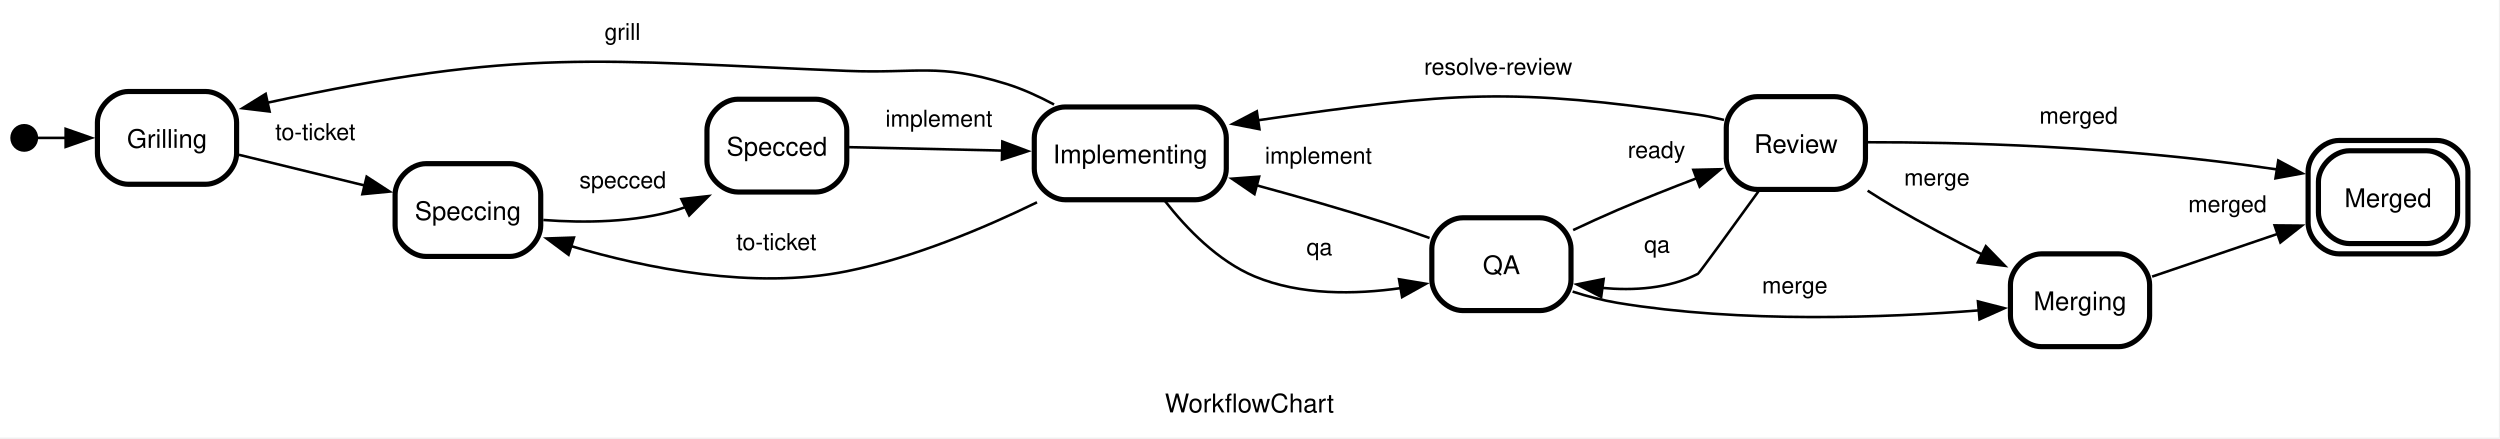
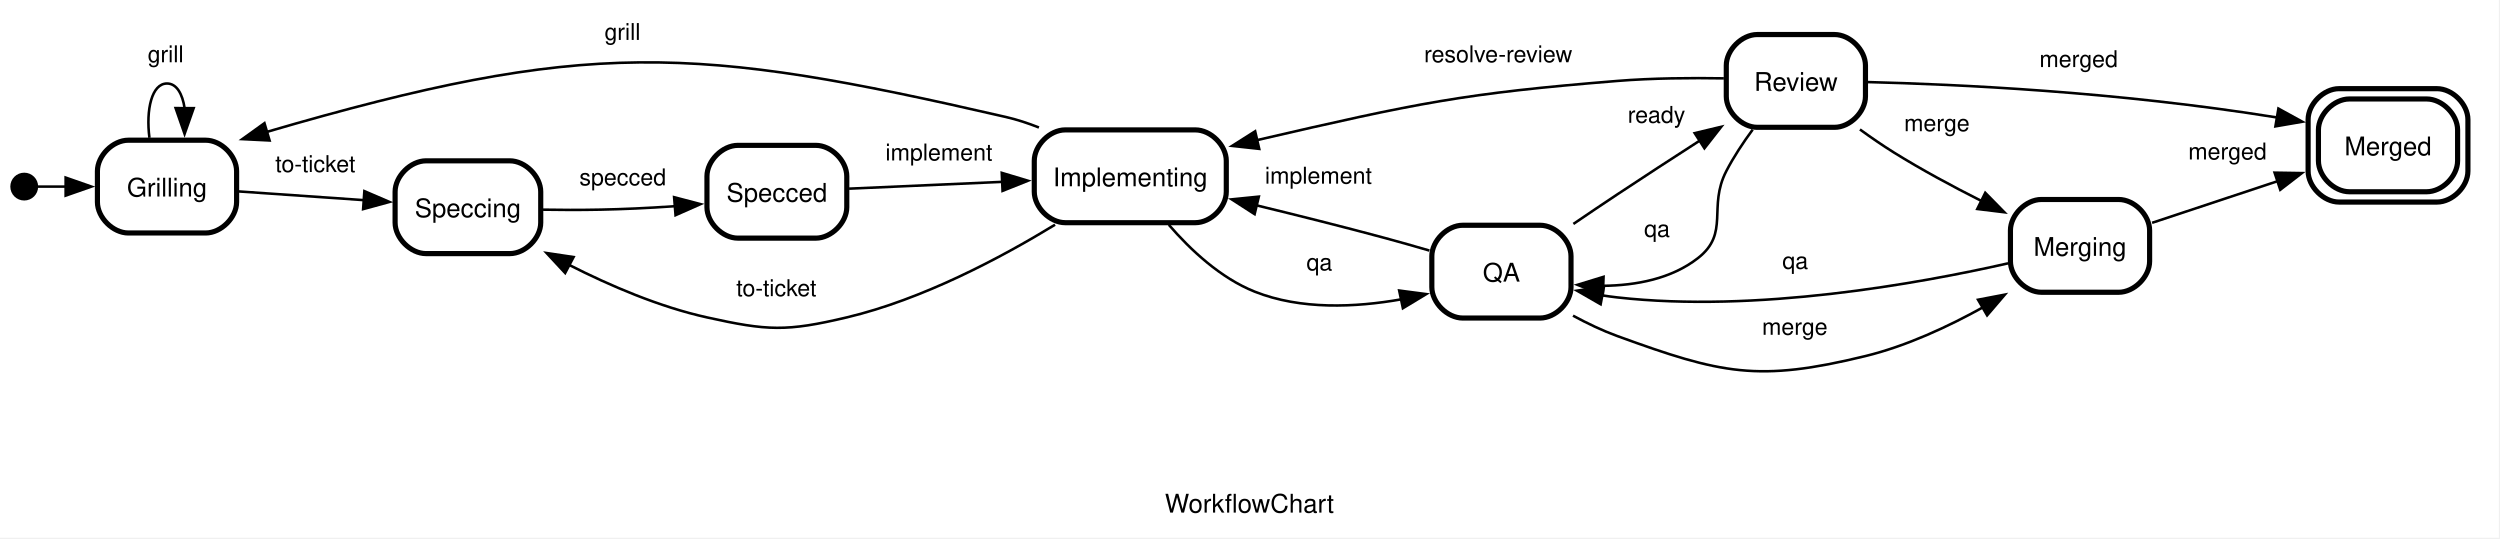
- <svg xmlns="http://www.w3.org/2000/svg" width="970pt" height="170pt" viewBox="0.00 0.00 970.00 170.00">
-   <g id="graph0" class="graph" transform="scale(1 1) rotate(0) translate(4 165.75)">
-     <polygon fill="white" stroke="none" points="-4,4 -4,-165.75 965.55,-165.75 965.55,4 -4,4" />
+ <svg xmlns="http://www.w3.org/2000/svg" width="970pt" height="209pt" viewBox="0.00 0.00 970.00 209.00">
+   <g id="graph0" class="graph" transform="scale(1 1) rotate(0) translate(4 204.65)">
+     <polygon fill="white" stroke="none" points="-4,4 -4,-204.65 965.55,-204.65 965.55,4 -4,4" />
    <text xml:space="preserve" text-anchor="middle" x="480.77" y="-5.75" font-family="Helvetica,sans-Serif" font-size="10.00">WorkflowChart</text>
    <g id="clust2" class="cluster">
</g>
    <g id="node1" class="node">
-       <ellipse fill="black" stroke="black" stroke-width="0" cx="5.4" cy="-112.25" rx="5.4" ry="5.4" />
+       <ellipse fill="black" stroke="black" stroke-width="0" cx="5.4" cy="-132.25" rx="5.4" ry="5.4" />
    </g>
    <g id="node2" class="node">
-       <path fill="white" stroke="black" stroke-width="2" d="M75.8,-130.25C75.8,-130.25 45.8,-130.25 45.8,-130.25 39.8,-130.25 33.8,-124.25 33.8,-118.25 33.8,-118.25 33.8,-106.25 33.8,-106.25 33.8,-100.25 39.8,-94.25 45.8,-94.25 45.8,-94.25 75.8,-94.25 75.8,-94.25 81.8,-94.25 87.8,-100.25 87.8,-106.25 87.8,-106.25 87.8,-118.25 87.8,-118.25 87.8,-124.25 81.8,-130.25 75.8,-130.25" />
-       <text xml:space="preserve" text-anchor="middle" x="60.8" y="-108.38" font-family="Helvetica,sans-Serif" font-size="10.00">Grilling</text>
+       <path fill="white" stroke="black" stroke-width="2" d="M75.8,-150.25C75.8,-150.25 45.8,-150.25 45.8,-150.25 39.8,-150.25 33.8,-144.25 33.8,-138.25 33.8,-138.25 33.8,-126.25 33.8,-126.25 33.8,-120.25 39.8,-114.25 45.8,-114.25 45.8,-114.25 75.8,-114.25 75.8,-114.25 81.8,-114.25 87.8,-120.25 87.8,-126.25 87.8,-126.25 87.8,-138.25 87.8,-138.25 87.8,-144.25 81.8,-150.25 75.8,-150.25" />
+       <text xml:space="preserve" text-anchor="middle" x="60.8" y="-128.38" font-family="Helvetica,sans-Serif" font-size="10.00">Grilling</text>
    </g>
    <g id="edge1" class="edge">
-       <path fill="none" stroke="black" d="M10.59,-112.25C13.31,-112.25 17.14,-112.25 21.49,-112.25" />
-       <polygon fill="black" stroke="black" points="21.47,-115.75 31.47,-112.25 21.47,-108.75 21.47,-115.75" />
+       <path fill="none" stroke="black" d="M10.59,-132.25C13.31,-132.25 17.14,-132.25 21.49,-132.25" />
+       <polygon fill="black" stroke="black" points="21.47,-135.75 31.47,-132.25 21.47,-128.75 21.47,-135.75" />
+     </g>
+     <g id="edge2" class="edge">
+       <path fill="none" stroke="black" d="M53.98,-151.18C52.59,-162.09 54.86,-172.25 60.8,-172.25 64.51,-172.25 66.79,-168.28 67.64,-162.64" />
+       <polygon fill="black" stroke="black" points="71.14,-162.69 67.62,-152.69 64.14,-162.7 71.14,-162.69" />
+       <text xml:space="preserve" text-anchor="start" x="53.3" y="-180.5" font-family="Helvetica,sans-Serif" font-size="9.00">grill</text>
    </g>
    <g id="node3" class="node">
-       <path fill="white" stroke="black" stroke-width="2" d="M193.8,-102.25C193.8,-102.25 161.3,-102.25 161.3,-102.25 155.3,-102.25 149.3,-96.25 149.3,-90.25 149.3,-90.25 149.3,-78.25 149.3,-78.25 149.3,-72.25 155.3,-66.25 161.3,-66.25 161.3,-66.25 193.8,-66.25 193.8,-66.25 199.8,-66.25 205.8,-72.25 205.8,-78.25 205.8,-78.25 205.8,-90.25 205.8,-90.25 205.8,-96.25 199.8,-102.25 193.8,-102.25" />
-       <text xml:space="preserve" text-anchor="middle" x="177.55" y="-80.38" font-family="Helvetica,sans-Serif" font-size="10.00">Speccing</text>
+       <path fill="white" stroke="black" stroke-width="2" d="M193.8,-142.25C193.8,-142.25 161.3,-142.25 161.3,-142.25 155.3,-142.25 149.3,-136.25 149.3,-130.25 149.3,-130.25 149.3,-118.25 149.3,-118.25 149.3,-112.25 155.3,-106.25 161.3,-106.25 161.3,-106.25 193.8,-106.25 193.8,-106.25 199.8,-106.25 205.8,-112.25 205.8,-118.25 205.8,-118.25 205.8,-130.25 205.8,-130.25 205.8,-136.25 199.8,-142.25 193.8,-142.25" />
+       <text xml:space="preserve" text-anchor="middle" x="177.55" y="-120.38" font-family="Helvetica,sans-Serif" font-size="10.00">Speccing</text>
    </g>
-     <g id="edge2" class="edge">
-       <path fill="none" stroke="black" d="M88.7,-105.69C103.34,-102.11 121.71,-97.63 137.86,-93.69" />
-       <polygon fill="black" stroke="black" points="138.26,-97.2 147.15,-91.42 136.6,-90.4 138.26,-97.2" />
-       <text xml:space="preserve" text-anchor="start" x="102.8" y="-111.44" font-family="Helvetica,sans-Serif" font-size="9.00">to-ticket</text>
+     <g id="edge3" class="edge">
+       <path fill="none" stroke="black" d="M88.7,-130.37C103.2,-129.36 121.36,-128.1 137.4,-126.98" />
+       <polygon fill="black" stroke="black" points="137.37,-130.49 147.11,-126.3 136.89,-123.51 137.37,-130.49" />
+       <text xml:space="preserve" text-anchor="start" x="102.8" y="-137.91" font-family="Helvetica,sans-Serif" font-size="9.00">to-ticket</text>
    </g>
    <g id="node4" class="node">
-       <path fill="white" stroke="black" stroke-width="2" d="M312.55,-127.25C312.55,-127.25 282.3,-127.25 282.3,-127.25 276.3,-127.25 270.3,-121.25 270.3,-115.25 270.3,-115.25 270.3,-103.25 270.3,-103.25 270.3,-97.25 276.3,-91.25 282.3,-91.25 282.3,-91.25 312.55,-91.25 312.55,-91.25 318.55,-91.25 324.55,-97.25 324.55,-103.25 324.55,-103.25 324.55,-115.25 324.55,-115.25 324.55,-121.25 318.55,-127.25 312.55,-127.25" />
-       <text xml:space="preserve" text-anchor="middle" x="297.42" y="-105.38" font-family="Helvetica,sans-Serif" font-size="10.00">Specced</text>
+       <path fill="white" stroke="black" stroke-width="2" d="M312.55,-148.25C312.55,-148.25 282.3,-148.25 282.3,-148.25 276.3,-148.25 270.3,-142.25 270.3,-136.25 270.3,-136.25 270.3,-124.25 270.3,-124.25 270.3,-118.25 276.3,-112.25 282.3,-112.25 282.3,-112.25 312.55,-112.25 312.55,-112.25 318.55,-112.25 324.55,-118.25 324.55,-124.25 324.55,-124.25 324.55,-136.25 324.55,-136.25 324.55,-142.25 318.55,-148.25 312.55,-148.25" />
+       <text xml:space="preserve" text-anchor="middle" x="297.42" y="-126.38" font-family="Helvetica,sans-Serif" font-size="10.00">Specced</text>
    </g>
-     <g id="edge3" class="edge">
-       <path fill="none" stroke="black" d="M206.8,-80.4C222.58,-79.21 242.4,-79.36 259.3,-84.5 260.27,-84.8 261.24,-85.13 262.21,-85.49" />
-       <polygon fill="black" stroke="black" points="260.39,-88.5 270.92,-89.67 263.42,-82.18 260.39,-88.5" />
-       <text xml:space="preserve" text-anchor="start" x="220.8" y="-92.75" font-family="Helvetica,sans-Serif" font-size="9.00">specced</text>
+     <g id="edge4" class="edge">
+       <path fill="none" stroke="black" d="M206.62,-123.3C219.92,-123.07 236.23,-123.11 257.87,-124.65" />
+       <polygon fill="black" stroke="black" points="257.55,-128.14 267.8,-125.45 258.11,-121.16 257.55,-128.14" />
+       <text xml:space="preserve" text-anchor="start" x="220.8" y="-132.75" font-family="Helvetica,sans-Serif" font-size="9.00">specced</text>
    </g>
    <g id="node5" class="node">
-       <path fill="white" stroke="black" stroke-width="2" d="M459.8,-124.25C459.8,-124.25 409.3,-124.25 409.3,-124.25 403.3,-124.25 397.3,-118.25 397.3,-112.25 397.3,-112.25 397.3,-100.25 397.3,-100.25 397.3,-94.25 403.3,-88.25 409.3,-88.25 409.3,-88.25 459.8,-88.25 459.8,-88.25 465.8,-88.25 471.8,-94.25 471.8,-100.25 471.8,-100.25 471.8,-112.25 471.8,-112.25 471.8,-118.25 465.8,-124.25 459.8,-124.25" />
-       <text xml:space="preserve" text-anchor="middle" x="434.55" y="-102.38" font-family="Helvetica,sans-Serif" font-size="10.00">Implementing</text>
-     </g>
-     <g id="edge4" class="edge">
-       <path fill="none" stroke="black" d="M325.44,-108.65C342.44,-108.27 364.87,-107.77 384.89,-107.33" />
-       <polygon fill="black" stroke="black" points="384.91,-110.83 394.83,-107.11 384.75,-103.83 384.91,-110.83" />
-       <text xml:space="preserve" text-anchor="start" x="339.55" y="-116.61" font-family="Helvetica,sans-Serif" font-size="9.00">implement</text>
+       <path fill="white" stroke="black" stroke-width="2" d="M459.8,-154.25C459.8,-154.25 409.3,-154.25 409.3,-154.25 403.3,-154.25 397.3,-148.25 397.3,-142.25 397.3,-142.25 397.3,-130.25 397.3,-130.25 397.3,-124.25 403.3,-118.25 409.3,-118.25 409.3,-118.25 459.8,-118.25 459.8,-118.25 465.8,-118.25 471.8,-124.25 471.8,-130.25 471.8,-130.25 471.8,-142.25 471.8,-142.25 471.8,-148.25 465.8,-154.25 459.8,-154.25" />
+       <text xml:space="preserve" text-anchor="middle" x="434.55" y="-132.38" font-family="Helvetica,sans-Serif" font-size="10.00">Implementing</text>
    </g>
    <g id="edge5" class="edge">
-       <path fill="none" stroke="black" d="M404.97,-125.2C399.01,-128.39 392.62,-131.3 386.3,-133.25 360,-141.39 352.06,-137.14 324.55,-138.25 227.69,-142.17 198.95,-147.38 99.73,-125.89" />
-       <polygon fill="black" stroke="black" points="100.6,-122.49 90.08,-123.75 99.09,-129.33 100.6,-122.49" />
-       <text xml:space="preserve" text-anchor="start" x="230.55" y="-150.25" font-family="Helvetica,sans-Serif" font-size="9.00">grill</text>
+       <path fill="none" stroke="black" d="M325.44,-131.45C342.44,-132.2 364.87,-133.2 384.89,-134.09" />
+       <polygon fill="black" stroke="black" points="384.68,-137.58 394.83,-134.53 384.99,-130.59 384.68,-137.58" />
+       <text xml:space="preserve" text-anchor="start" x="339.55" y="-142.39" font-family="Helvetica,sans-Serif" font-size="9.00">implement</text>
    </g>
    <g id="edge6" class="edge">
-       <path fill="none" stroke="black" d="M398.36,-87.26C377.55,-77.12 350.3,-65.69 324.55,-60.5 288.39,-53.22 246.84,-61.59 217.33,-70.33" />
-       <polygon fill="black" stroke="black" points="216.6,-66.9 208.1,-73.22 218.69,-73.58 216.6,-66.9" />
-       <text xml:space="preserve" text-anchor="start" x="281.67" y="-68.75" font-family="Helvetica,sans-Serif" font-size="9.00">to-ticket</text>
+       <path fill="none" stroke="black" d="M399.11,-155.18C394.9,-156.84 390.57,-158.27 386.3,-159.25 265.17,-187.17 223.79,-189.78 99.27,-153.4" />
+       <polygon fill="black" stroke="black" points="100.6,-150.14 90.01,-150.67 98.61,-156.86 100.6,-150.14" />
+       <text xml:space="preserve" text-anchor="start" x="230.55" y="-189.15" font-family="Helvetica,sans-Serif" font-size="9.00">grill</text>
+     </g>
+     <g id="edge7" class="edge">
+       <path fill="none" stroke="black" d="M405.36,-117.47C384.15,-104.52 353.81,-88.44 324.55,-81.5 301.09,-75.94 293.84,-76.28 270.3,-81.5 251.86,-85.58 232.74,-93.77 216.75,-101.9" />
+       <polygon fill="black" stroke="black" points="215.28,-98.72 208.07,-106.48 218.55,-104.91 215.28,-98.72" />
+       <text xml:space="preserve" text-anchor="start" x="281.67" y="-89.75" font-family="Helvetica,sans-Serif" font-size="9.00">to-ticket</text>
    </g>
    <g id="node6" class="node">
-       <path fill="white" stroke="black" stroke-width="2" d="M593.55,-81.25C593.55,-81.25 563.55,-81.25 563.55,-81.25 557.55,-81.25 551.55,-75.25 551.55,-69.25 551.55,-69.25 551.55,-57.25 551.55,-57.25 551.55,-51.25 557.55,-45.25 563.55,-45.25 563.55,-45.25 593.55,-45.25 593.55,-45.25 599.55,-45.25 605.55,-51.25 605.55,-57.25 605.55,-57.25 605.55,-69.25 605.55,-69.25 605.55,-75.25 599.55,-81.25 593.55,-81.25" />
-       <text xml:space="preserve" text-anchor="middle" x="578.55" y="-59.38" font-family="Helvetica,sans-Serif" font-size="10.00">QA</text>
-     </g>
-     <g id="edge7" class="edge">
-       <path fill="none" stroke="black" d="M448.07,-87.67C456.47,-76.94 468.59,-64.43 482.8,-58.5 500.51,-51.11 521.72,-51.43 539.58,-53.97" />
-       <polygon fill="black" stroke="black" points="538.82,-57.39 549.27,-55.65 540.01,-50.49 538.82,-57.39" />
-       <text xml:space="preserve" text-anchor="start" x="502.92" y="-66.75" font-family="Helvetica,sans-Serif" font-size="9.00">qa</text>
+       <path fill="white" stroke="black" stroke-width="2" d="M593.55,-117.25C593.55,-117.25 563.55,-117.25 563.55,-117.25 557.55,-117.25 551.55,-111.25 551.55,-105.25 551.55,-105.25 551.55,-93.25 551.55,-93.25 551.55,-87.25 557.55,-81.25 563.55,-81.25 563.55,-81.25 593.55,-81.25 593.55,-81.25 599.55,-81.25 605.55,-87.25 605.55,-93.25 605.55,-93.25 605.55,-105.25 605.55,-105.25 605.55,-111.25 599.55,-117.25 593.55,-117.25" />
+       <text xml:space="preserve" text-anchor="middle" x="578.55" y="-95.38" font-family="Helvetica,sans-Serif" font-size="10.00">QA</text>
    </g>
    <g id="edge8" class="edge">
-       <path fill="none" stroke="black" d="M550.67,-73.41C545.05,-75.43 539.13,-77.47 533.55,-79.25 517.29,-84.44 499.34,-89.56 483.28,-93.92" />
-       <polygon fill="black" stroke="black" points="482.73,-90.44 473.98,-96.42 484.55,-97.21 482.73,-90.44" />
-       <text xml:space="preserve" text-anchor="start" x="486.8" y="-102.25" font-family="Helvetica,sans-Serif" font-size="9.00">implement</text>
+       <path fill="none" stroke="black" d="M449.5,-117.43C457.92,-107.69 469.58,-96.77 482.8,-91.5 500.66,-84.38 521.88,-85.35 539.71,-88.51" />
+       <polygon fill="black" stroke="black" points="538.88,-91.92 549.39,-90.54 540.32,-85.06 538.88,-91.92" />
+       <text xml:space="preserve" text-anchor="start" x="502.92" y="-99.75" font-family="Helvetica,sans-Serif" font-size="9.00">qa</text>
+     </g>
+     <g id="edge9" class="edge">
+       <path fill="none" stroke="black" d="M550.61,-107.43C544.99,-109.07 539.09,-110.75 533.55,-112.25 517.2,-116.66 499.22,-121.17 483.17,-125.06" />
+       <polygon fill="black" stroke="black" points="482.79,-121.56 473.89,-127.3 484.43,-128.36 482.79,-121.56" />
+       <text xml:space="preserve" text-anchor="start" x="486.8" y="-133.39" font-family="Helvetica,sans-Serif" font-size="9.00">implement</text>
    </g>
    <g id="node7" class="node">
-       <path fill="white" stroke="black" stroke-width="2" d="M707.8,-128.25C707.8,-128.25 677.8,-128.25 677.8,-128.25 671.8,-128.25 665.8,-122.25 665.8,-116.25 665.8,-116.25 665.8,-104.25 665.8,-104.25 665.8,-98.25 671.8,-92.25 677.8,-92.25 677.8,-92.25 707.8,-92.25 707.8,-92.25 713.8,-92.25 719.8,-98.25 719.8,-104.25 719.8,-104.25 719.8,-116.25 719.8,-116.25 719.8,-122.25 713.8,-128.25 707.8,-128.25" />
-       <text xml:space="preserve" text-anchor="middle" x="692.8" y="-106.38" font-family="Helvetica,sans-Serif" font-size="10.00">Review</text>
+       <path fill="white" stroke="black" stroke-width="2" d="M707.8,-191.25C707.8,-191.25 677.8,-191.25 677.8,-191.25 671.8,-191.25 665.8,-185.25 665.8,-179.25 665.8,-179.25 665.8,-167.25 665.8,-167.25 665.8,-161.25 671.8,-155.25 677.8,-155.25 677.8,-155.25 707.8,-155.25 707.8,-155.25 713.8,-155.25 719.8,-161.25 719.8,-167.25 719.8,-167.25 719.8,-179.25 719.8,-179.25 719.8,-185.25 713.8,-191.25 707.8,-191.25" />
+       <text xml:space="preserve" text-anchor="middle" x="692.8" y="-169.38" font-family="Helvetica,sans-Serif" font-size="10.00">Review</text>
    </g>
-     <g id="edge9" class="edge">
-       <path fill="none" stroke="black" d="M606.38,-76.48C612.02,-79.14 617.95,-81.85 623.55,-84.25 633.48,-88.5 644.36,-92.8 654.45,-96.65" />
-       <polygon fill="black" stroke="black" points="653.01,-99.85 663.6,-100.09 655.48,-93.3 653.01,-99.85" />
-       <text xml:space="preserve" text-anchor="start" x="627.55" y="-104.46" font-family="Helvetica,sans-Serif" font-size="9.00">ready</text>
+     <g id="edge10" class="edge">
+       <path fill="none" stroke="black" d="M606.47,-117.76C612.09,-121.59 618,-125.57 623.55,-129.25 633.88,-136.1 645.16,-143.43 655.53,-150.11" />
+       <polygon fill="black" stroke="black" points="653.54,-152.99 663.85,-155.46 657.32,-147.11 653.54,-152.99" />
+       <text xml:space="preserve" text-anchor="start" x="627.55" y="-156.99" font-family="Helvetica,sans-Serif" font-size="9.00">ready</text>
    </g>
    <g id="node8" class="node">
-       <path fill="white" stroke="black" stroke-width="2" d="M818.05,-67.25C818.05,-67.25 788.05,-67.25 788.05,-67.25 782.05,-67.25 776.05,-61.25 776.05,-55.25 776.05,-55.25 776.05,-43.25 776.05,-43.25 776.05,-37.25 782.05,-31.25 788.05,-31.25 788.05,-31.25 818.05,-31.25 818.05,-31.25 824.05,-31.25 830.05,-37.25 830.05,-43.25 830.05,-43.25 830.05,-55.25 830.05,-55.25 830.05,-61.25 824.05,-67.25 818.05,-67.25" />
-       <text xml:space="preserve" text-anchor="middle" x="803.05" y="-45.38" font-family="Helvetica,sans-Serif" font-size="10.00">Merging</text>
+       <path fill="white" stroke="black" stroke-width="2" d="M818.05,-127.25C818.05,-127.25 788.05,-127.25 788.05,-127.25 782.05,-127.25 776.05,-121.25 776.05,-115.25 776.05,-115.25 776.05,-103.25 776.05,-103.25 776.05,-97.25 782.05,-91.25 788.05,-91.25 788.05,-91.25 818.05,-91.25 818.05,-91.25 824.05,-91.25 830.05,-97.25 830.05,-103.25 830.05,-103.25 830.05,-115.25 830.05,-115.25 830.05,-121.25 824.05,-127.25 818.05,-127.25" />
+       <text xml:space="preserve" text-anchor="middle" x="803.05" y="-105.38" font-family="Helvetica,sans-Serif" font-size="10.00">Merging</text>
    </g>
-     <g id="edge10" class="edge">
-       <path fill="none" stroke="black" d="M606.18,-52.61C611.83,-50.8 617.82,-49.2 623.55,-48.25 671.55,-40.29 727.82,-42.47 764.15,-45.35" />
-       <polygon fill="black" stroke="black" points="763.44,-48.8 773.71,-46.16 764.04,-41.83 763.44,-48.8" />
-       <text xml:space="preserve" text-anchor="start" x="679.67" y="-51.91" font-family="Helvetica,sans-Serif" font-size="9.00">merge</text>
+     <g id="edge11" class="edge">
+       <path fill="none" stroke="black" d="M606.33,-82.17C611.86,-79.18 617.77,-76.35 623.55,-74.25 663.88,-59.57 678.11,-56.31 719.8,-66.5 735.65,-70.37 751.85,-77.88 765.63,-85.54" />
+       <polygon fill="black" stroke="black" points="763.48,-88.35 773.89,-90.34 767,-82.29 763.48,-88.35" />
+       <text xml:space="preserve" text-anchor="start" x="679.67" y="-74.75" font-family="Helvetica,sans-Serif" font-size="9.00">merge</text>
+     </g>
+     <g id="edge15" class="edge">
+       <path fill="none" stroke="black" d="M664.85,-174.25C652.28,-174.46 637.13,-174.35 623.55,-173.25 563.7,-168.39 546.38,-164.79 483.51,-150.24" />
+       <polygon fill="black" stroke="black" points="484.58,-146.89 474.05,-148.04 483,-153.71 484.58,-146.89" />
+       <text xml:space="preserve" text-anchor="start" x="548.55" y="-180.49" font-family="Helvetica,sans-Serif" font-size="9.00">resolve-review</text>
+     </g>
+     <g id="edge12" class="edge">
+       <path fill="none" stroke="black" d="M676.04,-154.36C672.34,-149.34 668.65,-143.76 665.8,-138.25 658.56,-124.23 667.24,-114.21 654.8,-104.5 644.52,-96.48 630.86,-93.9 618,-93.75" />
+       <polygon fill="black" stroke="black" points="617.91,-90.25 608.05,-94.14 618.18,-97.24 617.91,-90.25" />
+       <text xml:space="preserve" text-anchor="start" x="633.92" y="-112.75" font-family="Helvetica,sans-Serif" font-size="9.00">qa</text>
+     </g>
+     <g id="edge13" class="edge">
+       <path fill="none" stroke="black" d="M717.66,-154.42C721.94,-151.31 726.44,-148.22 730.8,-145.5 741.51,-138.83 753.61,-132.32 764.75,-126.7" />
+       <polygon fill="black" stroke="black" points="766.28,-129.85 773.7,-122.29 763.18,-123.57 766.28,-129.85" />
+       <text xml:space="preserve" text-anchor="start" x="734.8" y="-153.75" font-family="Helvetica,sans-Serif" font-size="9.00">merge</text>
+     </g>
+     <g id="node9" class="node">
+       <path fill="white" stroke="black" stroke-width="2" d="M937.55,-166.25C937.55,-166.25 907.55,-166.25 907.55,-166.25 901.55,-166.25 895.55,-160.25 895.55,-154.25 895.55,-154.25 895.55,-142.25 895.55,-142.25 895.55,-136.25 901.55,-130.25 907.55,-130.25 907.55,-130.25 937.55,-130.25 937.55,-130.25 943.55,-130.25 949.55,-136.25 949.55,-142.25 949.55,-142.25 949.55,-154.25 949.55,-154.25 949.55,-160.25 943.55,-166.25 937.55,-166.25" />
+       <path fill="none" stroke="black" stroke-width="2" d="M941.55,-170.25C941.55,-170.25 903.55,-170.25 903.55,-170.25 897.55,-170.25 891.55,-164.25 891.55,-158.25 891.55,-158.25 891.55,-138.25 891.55,-138.25 891.55,-132.25 897.55,-126.25 903.55,-126.25 903.55,-126.25 941.55,-126.25 941.55,-126.25 947.55,-126.25 953.55,-132.25 953.55,-138.25 953.55,-138.25 953.55,-158.25 953.55,-158.25 953.55,-164.25 947.55,-170.25 941.55,-170.25" />
+       <text xml:space="preserve" text-anchor="middle" x="922.55" y="-144.38" font-family="Helvetica,sans-Serif" font-size="10.00">Merged</text>
    </g>
    <g id="edge14" class="edge">
-       <path fill="none" stroke="black" d="M664.92,-119.22C661.55,-120.05 658.12,-120.77 654.8,-121.25 582.55,-131.76 560.45,-130.19 483.93,-119.06" />
-       <polygon fill="black" stroke="black" points="484.66,-115.63 474.26,-117.65 483.65,-122.56 484.66,-115.63" />
-       <text xml:space="preserve" text-anchor="start" x="548.55" y="-136.74" font-family="Helvetica,sans-Serif" font-size="9.00">resolve-review</text>
+       <path fill="none" stroke="black" d="M720.59,-172.81C754.96,-171.92 816.63,-169.18 879.47,-159.07" />
+       <polygon fill="black" stroke="black" points="880.02,-162.52 889.3,-157.42 878.86,-155.62 880.02,-162.52" />
+       <text xml:space="preserve" text-anchor="start" x="787.3" y="-178.62" font-family="Helvetica,sans-Serif" font-size="9.00">merged</text>
    </g>
-     <g id="edge11" class="edge">
-       <path fill="none" stroke="black" d="M678.26,-91.47C667.88,-77.12 655.26,-59.73 654.8,-59.5 643.46,-53.74 629.88,-52.89 617.4,-54.06" />
-       <polygon fill="black" stroke="black" points="617.25,-50.55 607.83,-55.41 618.22,-57.48 617.25,-50.55" />
-       <text xml:space="preserve" text-anchor="start" x="633.92" y="-67.75" font-family="Helvetica,sans-Serif" font-size="9.00">qa</text>
+     <g id="edge16" class="edge">
+       <path fill="none" stroke="black" d="M775.14,-102.48C740.19,-94.55 677.32,-83.22 623.55,-89.25 621.62,-89.47 619.66,-89.73 617.68,-90.04" />
+       <polygon fill="black" stroke="black" points="617.05,-86.6 607.87,-91.87 618.34,-93.48 617.05,-86.6" />
+       <text xml:space="preserve" text-anchor="start" x="687.55" y="-100.34" font-family="Helvetica,sans-Serif" font-size="9.00">qa</text>
    </g>
-     <g id="edge12" class="edge">
-       <path fill="none" stroke="black" d="M720.64,-91.76C724.02,-89.59 727.47,-87.45 730.8,-85.5 741.69,-79.12 753.83,-72.7 764.97,-67.07" />
-       <polygon fill="black" stroke="black" points="766.51,-70.21 773.9,-62.62 763.39,-63.94 766.51,-70.21" />
-       <text xml:space="preserve" text-anchor="start" x="734.8" y="-93.75" font-family="Helvetica,sans-Serif" font-size="9.00">merge</text>
-     </g>
-     <g id="node9" class="node">
-       <path fill="white" stroke="black" stroke-width="2" d="M937.55,-107.25C937.55,-107.25 907.55,-107.25 907.55,-107.25 901.55,-107.25 895.55,-101.25 895.55,-95.25 895.55,-95.25 895.55,-83.25 895.55,-83.25 895.55,-77.25 901.55,-71.25 907.55,-71.25 907.55,-71.25 937.55,-71.25 937.55,-71.25 943.55,-71.25 949.55,-77.25 949.55,-83.25 949.55,-83.25 949.55,-95.25 949.55,-95.25 949.55,-101.25 943.55,-107.25 937.55,-107.25" />
-       <path fill="none" stroke="black" stroke-width="2" d="M941.55,-111.25C941.55,-111.25 903.55,-111.25 903.55,-111.25 897.55,-111.25 891.55,-105.25 891.55,-99.25 891.55,-99.25 891.55,-79.25 891.55,-79.25 891.55,-73.25 897.55,-67.25 903.55,-67.25 903.55,-67.25 941.55,-67.25 941.55,-67.25 947.55,-67.25 953.55,-73.25 953.55,-79.25 953.55,-79.25 953.55,-99.25 953.55,-99.25 953.55,-105.25 947.55,-111.25 941.55,-111.25" />
-       <text xml:space="preserve" text-anchor="middle" x="922.55" y="-85.38" font-family="Helvetica,sans-Serif" font-size="10.00">Merged</text>
-     </g>
-     <g id="edge13" class="edge">
-       <path fill="none" stroke="black" d="M720.58,-110.56C754.95,-110.59 816.61,-109.38 879.47,-100.01" />
-       <polygon fill="black" stroke="black" points="879.97,-103.48 889.31,-98.47 878.89,-96.56 879.97,-103.48" />
-       <text xml:space="preserve" text-anchor="start" x="787.3" y="-117.77" font-family="Helvetica,sans-Serif" font-size="9.00">merged</text>
-     </g>
-     <g id="edge15" class="edge">
-       <path fill="none" stroke="black" d="M831.01,-58.43C845.43,-63.34 863.51,-69.49 879.72,-75.01" />
-       <polygon fill="black" stroke="black" points="878.54,-78.31 889.13,-78.21 880.8,-71.68 878.54,-78.31" />
-       <text xml:space="preserve" text-anchor="start" x="845.05" y="-83.42" font-family="Helvetica,sans-Serif" font-size="9.00">merged</text>
+     <g id="edge17" class="edge">
+       <path fill="none" stroke="black" d="M831.01,-118.2C845.43,-122.98 863.51,-128.99 879.72,-134.36" />
+       <polygon fill="black" stroke="black" points="878.54,-137.66 889.13,-137.49 880.74,-131.02 878.54,-137.66" />
+       <text xml:space="preserve" text-anchor="start" x="845.05" y="-142.77" font-family="Helvetica,sans-Serif" font-size="9.00">merged</text>
    </g>
  </g>
</svg>
